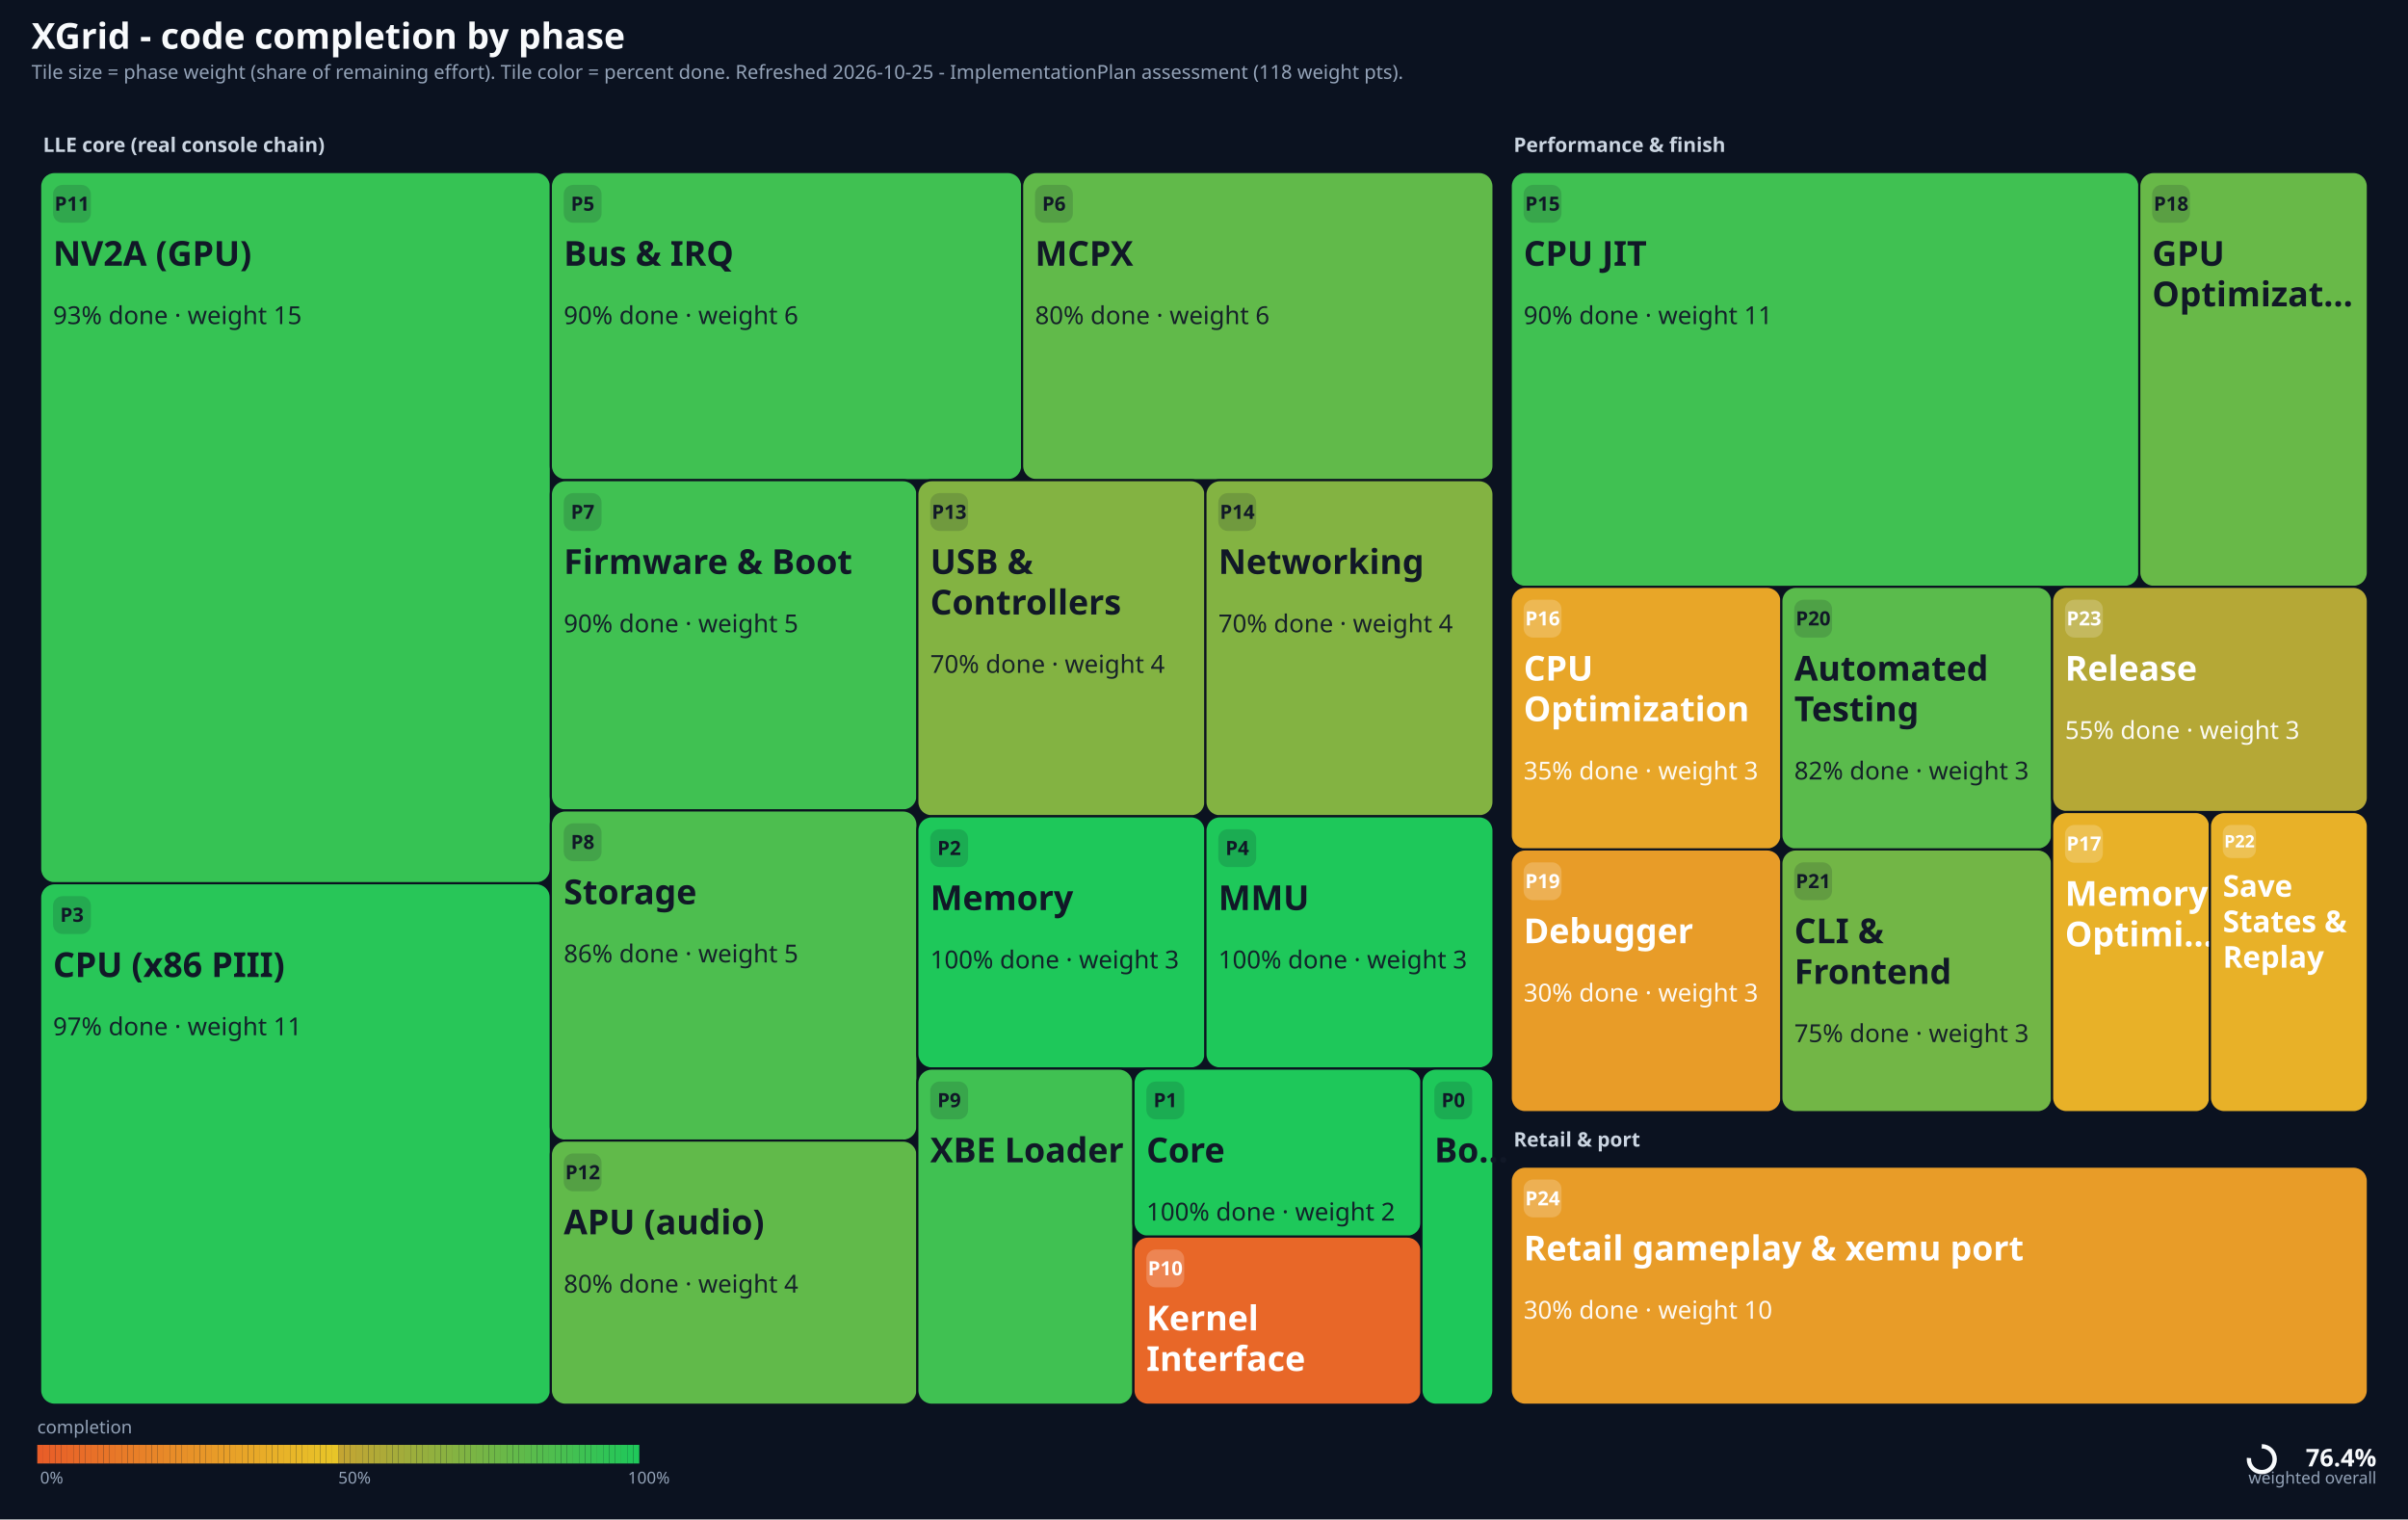
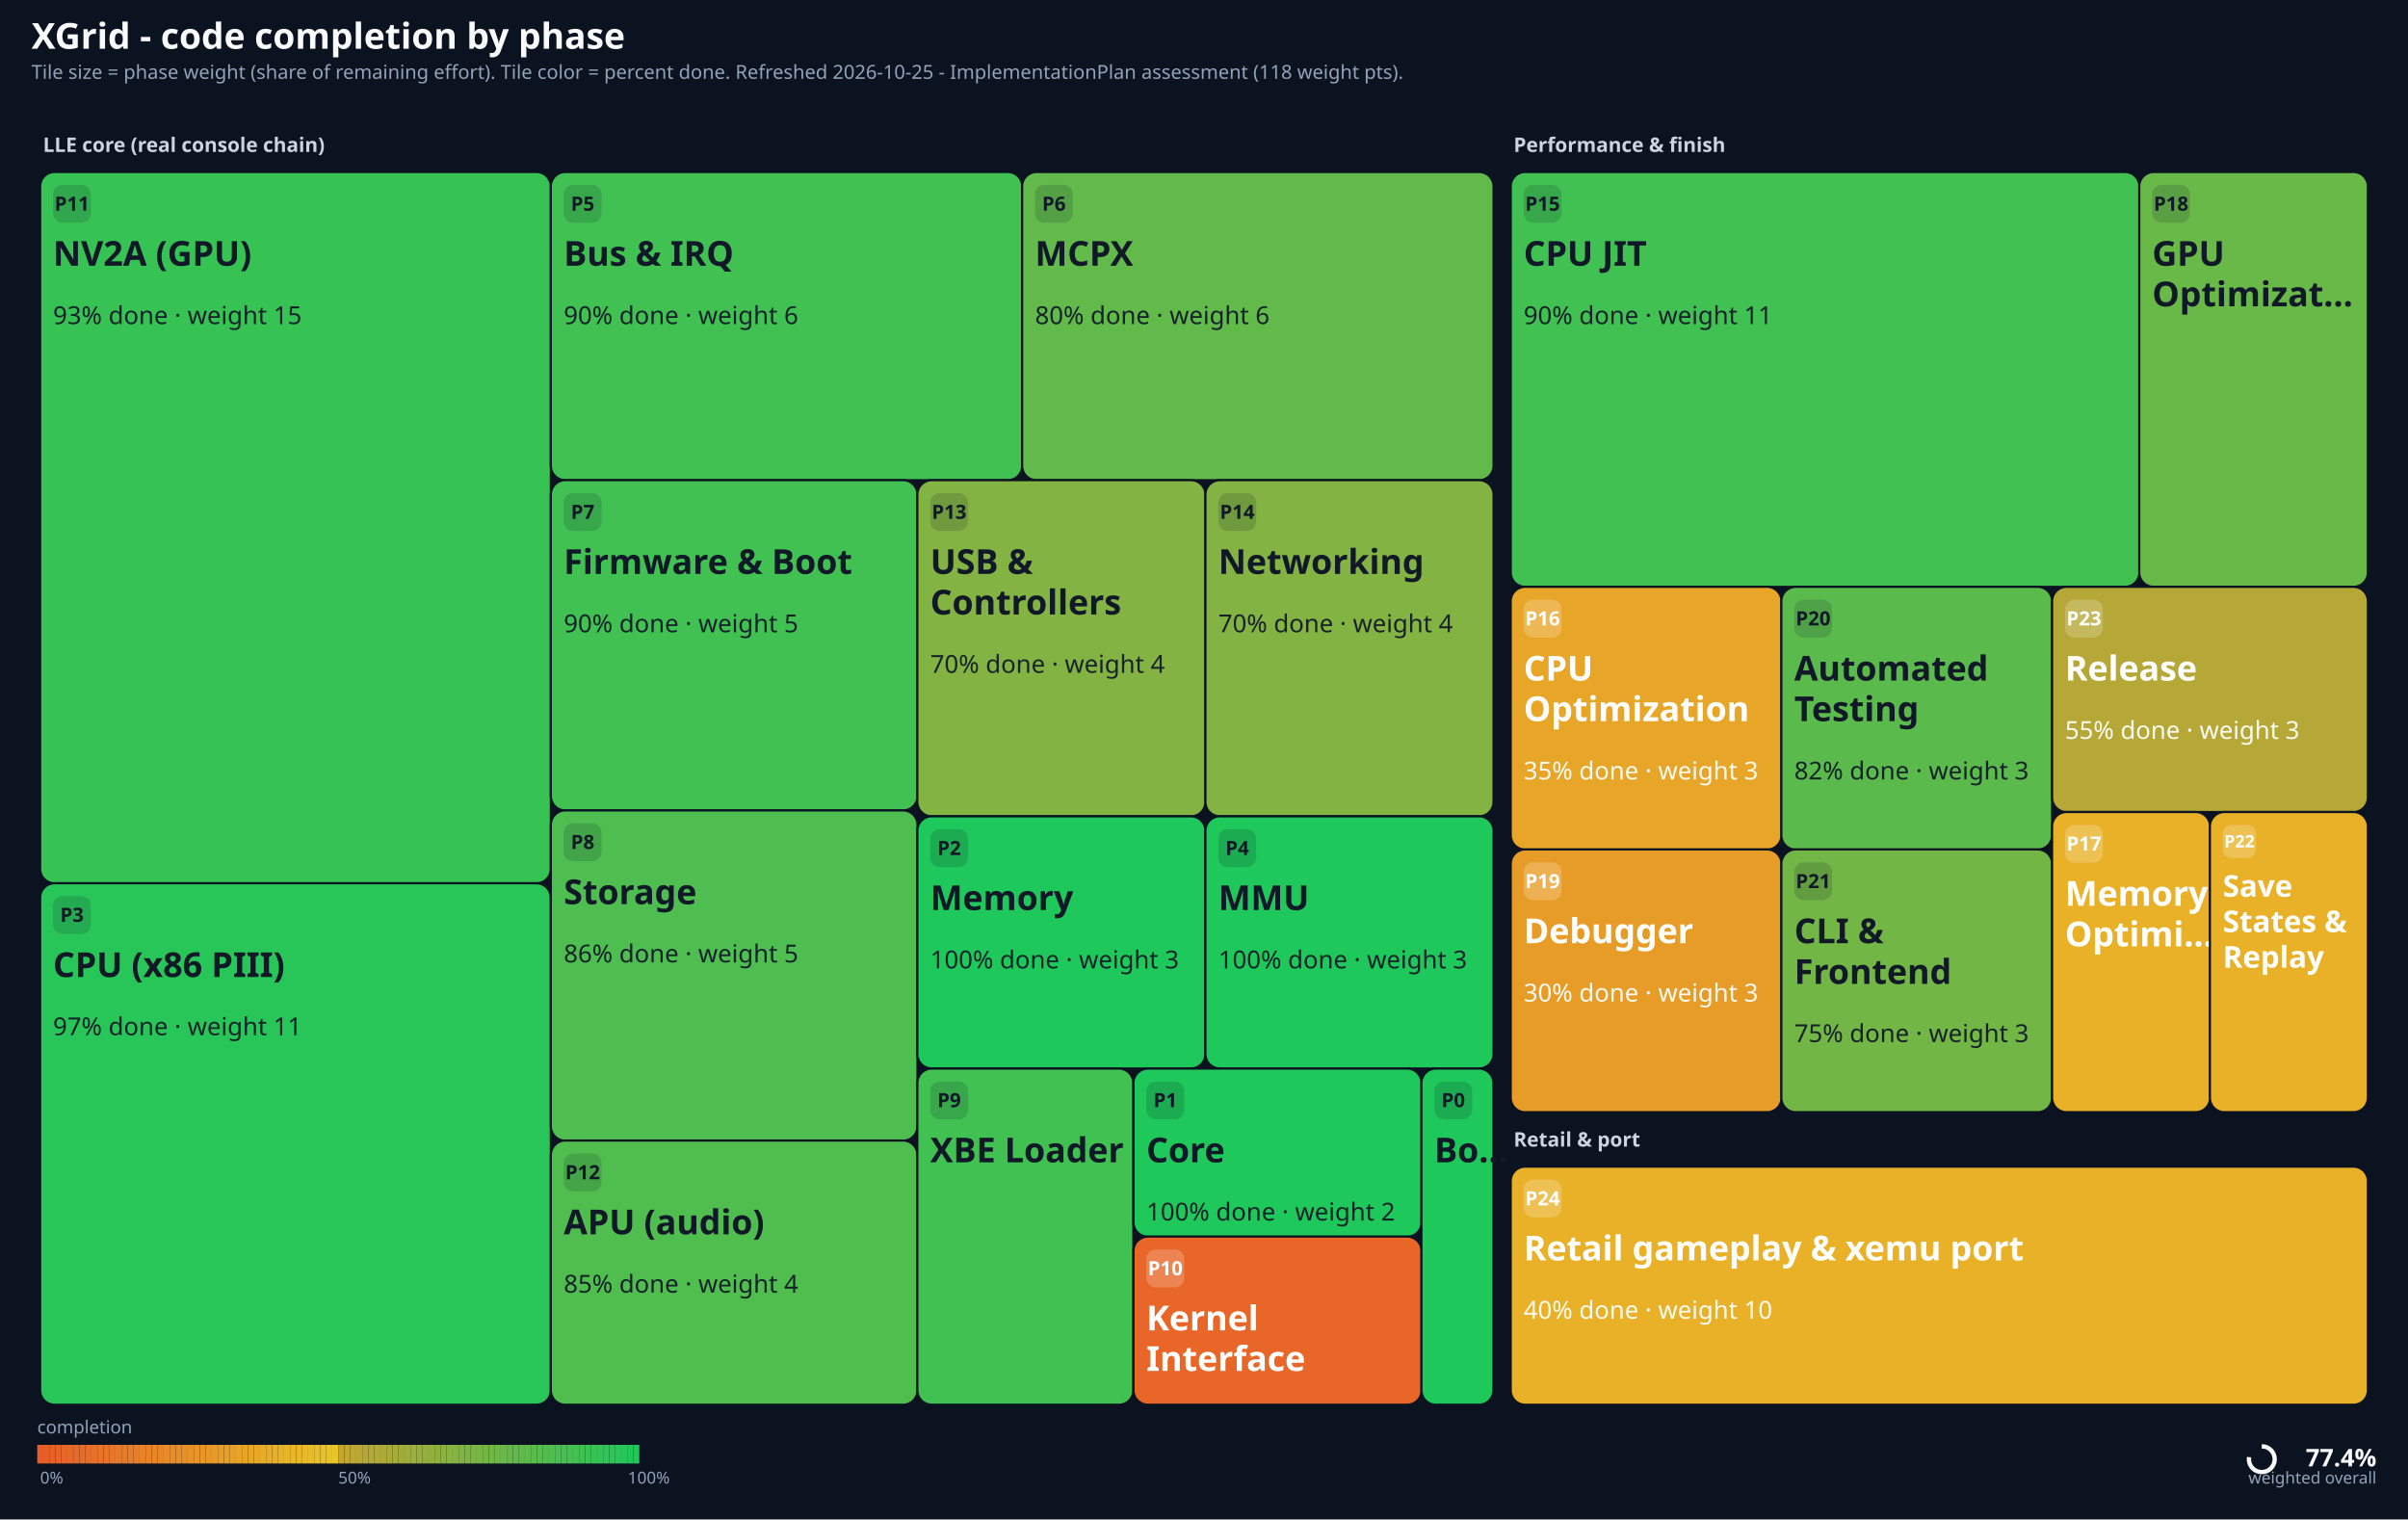
<svg xmlns="http://www.w3.org/2000/svg" width="1680" height="1060" viewBox="0 0 1680 1060" font-family="Segoe UI, Segoe UI Emoji, sans-serif">
  <rect width="1680" height="1060" fill="#0B1220" />
  <text x="22" y="34" font-size="25" font-weight="700" fill="#F8FAFC">XGrid - code completion by phase</text>
  <text x="22" y="55" font-size="13.5" fill="#94A3B8">Tile size = phase weight (share of remaining effort). Tile color = percent done. Refreshed 2026-10-25 - ImplementationPlan assessment (118 weight pts).</text>
  <text x="30" y="106" font-size="14" font-weight="700" fill="#CBD5E1">LLE core (real console chain)</text>
  <text x="1056" y="106" font-size="14" font-weight="700" fill="#CBD5E1">Performance &amp; finish</text>
  <text x="1056" y="799.9" font-size="14" font-weight="700" fill="#CBD5E1">Retail &amp; port</text>
  <g class="tile" data-p="11" data-name="NV2A (GPU)" data-done="93" data-weight="15">
    <rect x="28" y="120" width="356.3" height="496.2" rx="10" fill="#36C354" stroke="#0B1220" stroke-width="1.5" />
    <rect x="37" y="129" width="26.4" height="26.4" rx="6.6" fill="rgba(17,24,39,0.16)" />
    <text x="50.2" y="147" font-size="13.7" font-weight="700" fill="#111827" text-anchor="middle">P11</text>
    <text x="37" y="185.4" font-size="24" font-weight="700" fill="#111827">NV2A (GPU)</text>
    <text x="37" y="226.1" font-size="17.3" opacity="0.94" fill="#111827">93% done · weight 15</text>
  </g>
  <g class="tile" data-p="3" data-name="CPU (x86 PIII)" data-done="97" data-weight="11">
    <rect x="28" y="616.2" width="356.3" height="363.8" rx="10" fill="#28C658" stroke="#0B1220" stroke-width="1.5" />
    <rect x="37" y="625.2" width="26.4" height="26.4" rx="6.6" fill="rgba(17,24,39,0.16)" />
    <text x="50.2" y="643.1" font-size="13.7" font-weight="700" fill="#111827" text-anchor="middle">P3</text>
    <text x="37" y="681.6" font-size="24" font-weight="700" fill="#111827">CPU (x86 PIII)</text>
    <text x="37" y="722.2" font-size="17.3" opacity="0.94" fill="#111827">97% done · weight 11</text>
  </g>
  <g class="tile" data-p="5" data-name="Bus &amp; IRQ" data-done="90" data-weight="6">
    <rect x="384.3" y="120" width="328.9" height="215" rx="10" fill="#40C152" stroke="#0B1220" stroke-width="1.5" />
    <rect x="393.3" y="129" width="26.4" height="26.4" rx="6.6" fill="rgba(17,24,39,0.16)" />
    <text x="406.5" y="147" font-size="13.7" font-weight="700" fill="#111827" text-anchor="middle">P5</text>
    <text x="393.3" y="185.4" font-size="24" font-weight="700" fill="#111827">Bus &amp; IRQ</text>
    <text x="393.3" y="226.1" font-size="17.3" opacity="0.94" fill="#111827">90% done · weight 6</text>
  </g>
  <g class="tile" data-p="6" data-name="MCPX" data-done="80" data-weight="6">
    <rect x="713.1" y="120" width="328.9" height="215" rx="10" fill="#61BA4A" stroke="#0B1220" stroke-width="1.5" />
    <rect x="722.1" y="129" width="26.4" height="26.4" rx="6.6" fill="rgba(17,24,39,0.16)" />
    <text x="735.3" y="147" font-size="13.7" font-weight="700" fill="#111827" text-anchor="middle">P6</text>
    <text x="722.1" y="185.4" font-size="24" font-weight="700" fill="#111827">MCPX</text>
    <text x="722.1" y="226.1" font-size="17.3" opacity="0.94" fill="#111827">80% done · weight 6</text>
  </g>
  <g class="tile" data-p="7" data-name="Firmware &amp; Boot" data-done="90" data-weight="5">
    <rect x="384.3" y="335" width="255.8" height="230.4" rx="10" fill="#40C152" stroke="#0B1220" stroke-width="1.5" />
    <rect x="393.3" y="344" width="26.4" height="26.4" rx="6.6" fill="rgba(17,24,39,0.16)" />
    <text x="406.5" y="362" font-size="13.7" font-weight="700" fill="#111827" text-anchor="middle">P7</text>
    <text x="393.3" y="400.4" font-size="24" font-weight="700" fill="#111827">Firmware &amp; Boot</text>
    <text x="393.3" y="441.1" font-size="17.3" opacity="0.94" fill="#111827">90% done · weight 5</text>
  </g>
  <g class="tile" data-p="8" data-name="Storage" data-done="86" data-weight="5">
    <rect x="384.3" y="565.4" width="255.8" height="230.4" rx="10" fill="#4DBE4F" stroke="#0B1220" stroke-width="1.5" />
    <rect x="393.3" y="574.4" width="26.4" height="26.4" rx="6.6" fill="rgba(17,24,39,0.16)" />
    <text x="406.5" y="592.3" font-size="13.7" font-weight="700" fill="#111827" text-anchor="middle">P8</text>
    <text x="393.3" y="630.8" font-size="24" font-weight="700" fill="#111827">Storage</text>
    <text x="393.3" y="671.4" font-size="17.3" opacity="0.94" fill="#111827">86% done · weight 5</text>
  </g>
-   <g class="tile" data-p="12" data-name="APU (audio)" data-done="80" data-weight="4">
-     <rect x="384.3" y="795.7" width="255.8" height="184.3" rx="10" fill="#61BA4A" stroke="#0B1220" stroke-width="1.5" />
+   <g class="tile" data-p="12" data-name="APU (audio)" data-done="85" data-weight="4">
+     <rect x="384.3" y="795.7" width="255.8" height="184.3" rx="10" fill="#50BE4E" stroke="#0B1220" stroke-width="1.5" />
    <rect x="393.3" y="804.7" width="26.4" height="26.4" rx="6.6" fill="rgba(17,24,39,0.16)" />
    <text x="406.5" y="822.7" font-size="13.7" font-weight="700" fill="#111827" text-anchor="middle">P12</text>
    <text x="393.3" y="861.1" font-size="24" font-weight="700" fill="#111827">APU (audio)</text>
-     <text x="393.3" y="901.8" font-size="17.3" opacity="0.94" fill="#111827">80% done · weight 4</text>
+     <text x="393.3" y="901.8" font-size="17.3" opacity="0.94" fill="#111827">85% done · weight 4</text>
  </g>
  <g class="tile" data-p="13" data-name="USB &amp; Controllers" data-done="70" data-weight="4">
    <rect x="640" y="335" width="201" height="234.5" rx="10" fill="#83B342" stroke="#0B1220" stroke-width="1.5" />
    <rect x="649" y="344" width="26.4" height="26.4" rx="6.6" fill="rgba(17,24,39,0.16)" />
    <text x="662.2" y="362" font-size="13.7" font-weight="700" fill="#111827" text-anchor="middle">P13</text>
    <text x="649" y="400.4" font-size="24" font-weight="700" fill="#111827">USB &amp;</text>
    <text x="649" y="428.7" font-size="24" font-weight="700" fill="#111827">Controllers</text>
    <text x="649" y="469.4" font-size="17.3" opacity="0.94" fill="#111827">70% done · weight 4</text>
  </g>
  <g class="tile" data-p="14" data-name="Networking" data-done="70" data-weight="4">
    <rect x="841" y="335" width="201" height="234.5" rx="10" fill="#83B342" stroke="#0B1220" stroke-width="1.5" />
    <rect x="850" y="344" width="26.4" height="26.4" rx="6.6" fill="rgba(17,24,39,0.16)" />
    <text x="863.2" y="362" font-size="13.7" font-weight="700" fill="#111827" text-anchor="middle">P14</text>
    <text x="850" y="400.4" font-size="24" font-weight="700" fill="#111827">Networking</text>
    <text x="850" y="441.1" font-size="17.3" opacity="0.94" fill="#111827">70% done · weight 4</text>
  </g>
  <g class="tile" data-p="2" data-name="Memory" data-done="100" data-weight="3">
    <rect x="640" y="569.5" width="201" height="175.9" rx="10" fill="#1EC85A" stroke="#0B1220" stroke-width="1.5" />
    <rect x="649" y="578.5" width="26.4" height="26.4" rx="6.6" fill="rgba(17,24,39,0.16)" />
    <text x="662.2" y="596.5" font-size="13.7" font-weight="700" fill="#111827" text-anchor="middle">P2</text>
    <text x="649" y="634.9" font-size="24" font-weight="700" fill="#111827">Memory</text>
    <text x="649" y="675.6" font-size="17.3" opacity="0.94" fill="#111827">100% done · weight 3</text>
  </g>
  <g class="tile" data-p="4" data-name="MMU" data-done="100" data-weight="3">
    <rect x="841" y="569.5" width="201" height="175.9" rx="10" fill="#1EC85A" stroke="#0B1220" stroke-width="1.5" />
    <rect x="850" y="578.5" width="26.4" height="26.4" rx="6.6" fill="rgba(17,24,39,0.16)" />
    <text x="863.2" y="596.5" font-size="13.7" font-weight="700" fill="#111827" text-anchor="middle">P4</text>
    <text x="850" y="634.9" font-size="24" font-weight="700" fill="#111827">MMU</text>
    <text x="850" y="675.6" font-size="17.3" opacity="0.94" fill="#111827">100% done · weight 3</text>
  </g>
  <g class="tile" data-p="9" data-name="XBE Loader" data-done="90" data-weight="3">
    <rect x="640" y="745.5" width="150.7" height="234.5" rx="10" fill="#40C152" stroke="#0B1220" stroke-width="1.5" />
    <rect x="649" y="754.5" width="26.4" height="26.4" rx="6.6" fill="rgba(17,24,39,0.16)" />
    <text x="662.2" y="772.4" font-size="13.7" font-weight="700" fill="#111827" text-anchor="middle">P9</text>
    <text x="649" y="810.9" font-size="24" font-weight="700" fill="#111827">XBE Loader</text>
  </g>
  <g class="tile" data-p="1" data-name="Core" data-done="100" data-weight="2">
    <rect x="790.8" y="745.5" width="201" height="117.3" rx="10" fill="#1EC85A" stroke="#0B1220" stroke-width="1.5" />
    <rect x="799.8" y="754.5" width="26.4" height="26.4" rx="6.6" fill="rgba(17,24,39,0.16)" />
    <text x="813" y="772.4" font-size="13.7" font-weight="700" fill="#111827" text-anchor="middle">P1</text>
    <text x="799.8" y="810.9" font-size="24" font-weight="700" fill="#111827">Core</text>
    <text x="799.8" y="851.5" font-size="17.3" opacity="0.94" fill="#111827">100% done · weight 2</text>
  </g>
  <g class="tile" data-p="10" data-name="Kernel Interface" data-done="5" data-weight="2">
    <rect x="790.8" y="862.7" width="201" height="117.3" rx="10" fill="#E86728" stroke="#0B1220" stroke-width="1.5" />
    <rect x="799.8" y="871.7" width="26.4" height="26.4" rx="6.6" fill="rgba(255,255,255,0.20)" />
    <text x="813" y="889.7" font-size="13.7" font-weight="700" fill="#FFFFFF" text-anchor="middle">P10</text>
    <text x="799.8" y="928.1" font-size="24" font-weight="700" fill="#FFFFFF">Kernel</text>
    <text x="799.8" y="956.4" font-size="24" font-weight="700" fill="#FFFFFF">Interface</text>
  </g>
  <g class="tile" data-p="0" data-name="Bootstrap" data-done="100" data-weight="1">
    <rect x="991.7" y="745.5" width="50.2" height="234.5" rx="10" fill="#1EC85A" stroke="#0B1220" stroke-width="1.5" />
    <rect x="1000.7" y="754.5" width="26.4" height="26.4" rx="6.6" fill="rgba(17,24,39,0.16)" />
    <text x="1013.9" y="772.4" font-size="13.7" font-weight="700" fill="#111827" text-anchor="middle">P0</text>
    <text x="1000.7" y="810.9" font-size="24" font-weight="700" fill="#111827">Bo…</text>
  </g>
  <g class="tile" data-p="15" data-name="CPU JIT" data-done="90" data-weight="11">
    <rect x="1054" y="120" width="438.6" height="289.4" rx="10" fill="#40C152" stroke="#0B1220" stroke-width="1.5" />
    <rect x="1063" y="129" width="26.4" height="26.4" rx="6.6" fill="rgba(17,24,39,0.16)" />
    <text x="1076.2" y="147" font-size="13.7" font-weight="700" fill="#111827" text-anchor="middle">P15</text>
    <text x="1063" y="185.4" font-size="24" font-weight="700" fill="#111827">CPU JIT</text>
    <text x="1063" y="226.1" font-size="17.3" opacity="0.94" fill="#111827">90% done · weight 11</text>
  </g>
  <g class="tile" data-p="18" data-name="GPU Optimization" data-done="78" data-weight="4">
    <rect x="1492.5" y="120" width="159.5" height="289.4" rx="10" fill="#68B948" stroke="#0B1220" stroke-width="1.5" />
    <rect x="1501.5" y="129" width="26.4" height="26.4" rx="6.6" fill="rgba(17,24,39,0.16)" />
    <text x="1514.7" y="147" font-size="13.7" font-weight="700" fill="#111827" text-anchor="middle">P18</text>
    <text x="1501.5" y="185.4" font-size="24" font-weight="700" fill="#111827">GPU</text>
    <text x="1501.5" y="213.7" font-size="24" font-weight="700" fill="#111827">Optimizat…</text>
  </g>
  <g class="tile" data-p="16" data-name="CPU Optimization" data-done="35" data-weight="3">
    <rect x="1054" y="409.4" width="188.9" height="183.3" rx="10" fill="#E8A628" stroke="#0B1220" stroke-width="1.5" />
    <rect x="1063" y="418.4" width="26.4" height="26.4" rx="6.6" fill="rgba(255,255,255,0.20)" />
    <text x="1076.2" y="436.3" font-size="13.7" font-weight="700" fill="#FFFFFF" text-anchor="middle">P16</text>
    <text x="1063" y="474.8" font-size="24" font-weight="700" fill="#FFFFFF">CPU</text>
    <text x="1063" y="503.1" font-size="24" font-weight="700" fill="#FFFFFF">Optimization</text>
    <text x="1063" y="543.8" font-size="17.3" opacity="0.94" fill="#FFFFFF">35% done · weight 3</text>
  </g>
  <g class="tile" data-p="19" data-name="Debugger" data-done="30" data-weight="3">
    <rect x="1054" y="592.6" width="188.9" height="183.3" rx="10" fill="#E89C28" stroke="#0B1220" stroke-width="1.5" />
    <rect x="1063" y="601.6" width="26.4" height="26.4" rx="6.6" fill="rgba(255,255,255,0.20)" />
    <text x="1076.2" y="619.6" font-size="13.7" font-weight="700" fill="#FFFFFF" text-anchor="middle">P19</text>
    <text x="1063" y="658" font-size="24" font-weight="700" fill="#FFFFFF">Debugger</text>
    <text x="1063" y="698.7" font-size="17.3" opacity="0.94" fill="#FFFFFF">30% done · weight 3</text>
  </g>
  <g class="tile" data-p="20" data-name="Automated Testing" data-done="82" data-weight="3">
    <rect x="1242.8" y="409.4" width="188.9" height="183.3" rx="10" fill="#5ABB4C" stroke="#0B1220" stroke-width="1.5" />
    <rect x="1251.8" y="418.4" width="26.4" height="26.4" rx="6.6" fill="rgba(17,24,39,0.16)" />
    <text x="1265" y="436.3" font-size="13.7" font-weight="700" fill="#111827" text-anchor="middle">P20</text>
    <text x="1251.8" y="474.8" font-size="24" font-weight="700" fill="#111827">Automated</text>
    <text x="1251.8" y="503.1" font-size="24" font-weight="700" fill="#111827">Testing</text>
    <text x="1251.8" y="543.8" font-size="17.3" opacity="0.94" fill="#111827">82% done · weight 3</text>
  </g>
  <g class="tile" data-p="21" data-name="CLI &amp; Frontend" data-done="75" data-weight="3">
    <rect x="1242.8" y="592.6" width="188.9" height="183.3" rx="10" fill="#72B646" stroke="#0B1220" stroke-width="1.5" />
    <rect x="1251.8" y="601.6" width="26.4" height="26.4" rx="6.6" fill="rgba(17,24,39,0.16)" />
    <text x="1265" y="619.6" font-size="13.7" font-weight="700" fill="#111827" text-anchor="middle">P21</text>
    <text x="1251.8" y="658" font-size="24" font-weight="700" fill="#111827">CLI &amp;</text>
    <text x="1251.8" y="686.4" font-size="24" font-weight="700" fill="#111827">Frontend</text>
    <text x="1251.8" y="727" font-size="17.3" opacity="0.94" fill="#111827">75% done · weight 3</text>
  </g>
  <g class="tile" data-p="23" data-name="Release" data-done="55" data-weight="3">
    <rect x="1431.7" y="409.4" width="220.3" height="157.1" rx="10" fill="#B5A836" stroke="#0B1220" stroke-width="1.5" />
    <rect x="1440.7" y="418.4" width="26.4" height="26.4" rx="6.6" fill="rgba(255,255,255,0.20)" />
    <text x="1453.9" y="436.3" font-size="13.7" font-weight="700" fill="#FFFFFF" text-anchor="middle">P23</text>
    <text x="1440.7" y="474.8" font-size="24" font-weight="700" fill="#FFFFFF">Release</text>
    <text x="1440.7" y="515.5" font-size="17.3" opacity="0.94" fill="#FFFFFF">55% done · weight 3</text>
  </g>
  <g class="tile" data-p="17" data-name="Memory Optimization" data-done="40" data-weight="2">
    <rect x="1431.7" y="566.5" width="110.2" height="209.4" rx="10" fill="#E8B128" stroke="#0B1220" stroke-width="1.5" />
    <rect x="1440.7" y="575.5" width="26.4" height="26.4" rx="6.6" fill="rgba(255,255,255,0.20)" />
    <text x="1453.9" y="593.4" font-size="13.7" font-weight="700" fill="#FFFFFF" text-anchor="middle">P17</text>
    <text x="1440.7" y="631.9" font-size="24" font-weight="700" fill="#FFFFFF">Memory</text>
    <text x="1440.7" y="660.2" font-size="24" font-weight="700" fill="#FFFFFF">Optimi…</text>
  </g>
  <g class="tile" data-p="22" data-name="Save States &amp; Replay" data-done="40" data-weight="2">
    <rect x="1541.8" y="566.5" width="110.2" height="209.4" rx="10" fill="#E8B128" stroke="#0B1220" stroke-width="1.5" />
    <rect x="1550.8" y="575.5" width="23.1" height="23.1" rx="5.8" fill="rgba(255,255,255,0.20)" />
    <text x="1562.4" y="591.2" font-size="12" font-weight="700" fill="#FFFFFF" text-anchor="middle">P22</text>
    <text x="1550.8" y="625.6" font-size="21" font-weight="700" fill="#FFFFFF">Save</text>
    <text x="1550.8" y="650.3" font-size="21" font-weight="700" fill="#FFFFFF">States &amp;</text>
    <text x="1550.8" y="675.1" font-size="21" font-weight="700" fill="#FFFFFF">Replay</text>
  </g>
-   <g class="tile" data-p="24" data-name="Retail gameplay &amp; xemu port" data-done="30" data-weight="10">
-     <rect x="1054" y="813.9" width="598" height="166.1" rx="10" fill="#E89C28" stroke="#0B1220" stroke-width="1.5" />
+   <g class="tile" data-p="24" data-name="Retail gameplay &amp; xemu port" data-done="40" data-weight="10">
+     <rect x="1054" y="813.9" width="598" height="166.1" rx="10" fill="#E8B128" stroke="#0B1220" stroke-width="1.5" />
    <rect x="1063" y="822.9" width="26.4" height="26.4" rx="6.6" fill="rgba(255,255,255,0.20)" />
    <text x="1076.2" y="840.9" font-size="13.7" font-weight="700" fill="#FFFFFF" text-anchor="middle">P24</text>
    <text x="1063" y="879.3" font-size="24" font-weight="700" fill="#FFFFFF">Retail gameplay &amp; xemu port</text>
-     <text x="1063" y="920" font-size="17.3" opacity="0.94" fill="#FFFFFF">30% done · weight 10</text>
+     <text x="1063" y="920" font-size="17.3" opacity="0.94" fill="#FFFFFF">40% done · weight 10</text>
  </g>
  <text x="26" y="1000" font-size="12.5" fill="#94A3B8">completion</text>
  <rect x="26" y="1008" width="4.2" height="13" fill="#E85D28" />
  <rect x="30.2" y="1008" width="4.2" height="13" fill="#E85F28" />
  <rect x="34.4" y="1008" width="4.2" height="13" fill="#E86128" />
  <rect x="38.6" y="1008" width="4.2" height="13" fill="#E86328" />
  <rect x="42.8" y="1008" width="4.2" height="13" fill="#E86628" />
  <rect x="47" y="1008" width="4.2" height="13" fill="#E86828" />
  <rect x="51.2" y="1008" width="4.2" height="13" fill="#E86A28" />
  <rect x="55.4" y="1008" width="4.2" height="13" fill="#E86C28" />
  <rect x="59.6" y="1008" width="4.2" height="13" fill="#E86E28" />
  <rect x="63.8" y="1008" width="4.2" height="13" fill="#E87028" />
  <rect x="68" y="1008" width="4.2" height="13" fill="#E87228" />
  <rect x="72.2" y="1008" width="4.2" height="13" fill="#E87428" />
  <rect x="76.4" y="1008" width="4.2" height="13" fill="#E87628" />
  <rect x="80.6" y="1008" width="4.2" height="13" fill="#E87928" />
  <rect x="84.8" y="1008" width="4.2" height="13" fill="#E87B28" />
  <rect x="89" y="1008" width="4.2" height="13" fill="#E87D28" />
  <rect x="93.2" y="1008" width="4.2" height="13" fill="#E87F28" />
  <rect x="97.4" y="1008" width="4.2" height="13" fill="#E88128" />
  <rect x="101.6" y="1008" width="4.2" height="13" fill="#E88328" />
  <rect x="105.8" y="1008" width="4.2" height="13" fill="#E88528" />
  <rect x="110" y="1008" width="4.2" height="13" fill="#E88728" />
  <rect x="114.2" y="1008" width="4.2" height="13" fill="#E88A28" />
  <rect x="118.4" y="1008" width="4.2" height="13" fill="#E88C28" />
  <rect x="122.6" y="1008" width="4.2" height="13" fill="#E88E28" />
  <rect x="126.8" y="1008" width="4.2" height="13" fill="#E89028" />
  <rect x="131" y="1008" width="4.2" height="13" fill="#E89228" />
  <rect x="135.2" y="1008" width="4.2" height="13" fill="#E89428" />
  <rect x="139.4" y="1008" width="4.2" height="13" fill="#E89628" />
  <rect x="143.6" y="1008" width="4.2" height="13" fill="#E89828" />
  <rect x="147.8" y="1008" width="4.2" height="13" fill="#E89B28" />
  <rect x="152" y="1008" width="4.2" height="13" fill="#E89D28" />
  <rect x="156.2" y="1008" width="4.2" height="13" fill="#E89F28" />
  <rect x="160.4" y="1008" width="4.2" height="13" fill="#E8A128" />
  <rect x="164.6" y="1008" width="4.2" height="13" fill="#E8A328" />
  <rect x="168.8" y="1008" width="4.2" height="13" fill="#E8A528" />
  <rect x="173" y="1008" width="4.2" height="13" fill="#E8A728" />
  <rect x="177.2" y="1008" width="4.2" height="13" fill="#E8A928" />
  <rect x="181.4" y="1008" width="4.2" height="13" fill="#E8AC28" />
  <rect x="185.6" y="1008" width="4.2" height="13" fill="#E8AE28" />
  <rect x="189.8" y="1008" width="4.2" height="13" fill="#E8B028" />
  <rect x="194" y="1008" width="4.2" height="13" fill="#E8B228" />
  <rect x="198.2" y="1008" width="4.2" height="13" fill="#E8B428" />
  <rect x="202.4" y="1008" width="4.2" height="13" fill="#E8B628" />
  <rect x="206.6" y="1008" width="4.2" height="13" fill="#E8B828" />
  <rect x="210.8" y="1008" width="4.2" height="13" fill="#E8BA28" />
  <rect x="215" y="1008" width="4.2" height="13" fill="#E8BC28" />
  <rect x="219.2" y="1008" width="4.2" height="13" fill="#E8BF28" />
  <rect x="223.4" y="1008" width="4.2" height="13" fill="#E8C128" />
  <rect x="227.6" y="1008" width="4.2" height="13" fill="#E8C328" />
  <rect x="231.8" y="1008" width="4.2" height="13" fill="#E8C528" />
  <rect x="236" y="1008" width="4.2" height="13" fill="#C4A532" />
  <rect x="240.2" y="1008" width="4.2" height="13" fill="#C1A633" />
  <rect x="244.4" y="1008" width="4.2" height="13" fill="#BEA734" />
  <rect x="248.6" y="1008" width="4.2" height="13" fill="#BAA735" />
  <rect x="252.8" y="1008" width="4.2" height="13" fill="#B7A836" />
  <rect x="257" y="1008" width="4.2" height="13" fill="#B4A936" />
  <rect x="261.2" y="1008" width="4.2" height="13" fill="#B0AA37" />
  <rect x="265.4" y="1008" width="4.2" height="13" fill="#ADAA38" />
  <rect x="269.6" y="1008" width="4.2" height="13" fill="#A9AB39" />
  <rect x="273.8" y="1008" width="4.2" height="13" fill="#A6AC3A" />
  <rect x="278" y="1008" width="4.2" height="13" fill="#A3AC3A" />
  <rect x="282.2" y="1008" width="4.2" height="13" fill="#9FAD3B" />
  <rect x="286.4" y="1008" width="4.2" height="13" fill="#9CAE3C" />
  <rect x="290.6" y="1008" width="4.2" height="13" fill="#99AE3D" />
  <rect x="294.8" y="1008" width="4.2" height="13" fill="#95AF3E" />
  <rect x="299" y="1008" width="4.2" height="13" fill="#92B03E" />
  <rect x="303.2" y="1008" width="4.2" height="13" fill="#8FB13F" />
  <rect x="307.4" y="1008" width="4.2" height="13" fill="#8BB140" />
  <rect x="311.6" y="1008" width="4.2" height="13" fill="#88B241" />
  <rect x="315.8" y="1008" width="4.2" height="13" fill="#84B342" />
  <rect x="320" y="1008" width="4.2" height="13" fill="#81B342" />
  <rect x="324.2" y="1008" width="4.2" height="13" fill="#7EB443" />
  <rect x="328.4" y="1008" width="4.2" height="13" fill="#7AB544" />
  <rect x="332.6" y="1008" width="4.2" height="13" fill="#77B545" />
  <rect x="336.8" y="1008" width="4.2" height="13" fill="#74B646" />
  <rect x="341" y="1008" width="4.2" height="13" fill="#70B746" />
  <rect x="345.2" y="1008" width="4.2" height="13" fill="#6DB847" />
  <rect x="349.4" y="1008" width="4.2" height="13" fill="#6AB848" />
  <rect x="353.6" y="1008" width="4.2" height="13" fill="#66B949" />
  <rect x="357.8" y="1008" width="4.2" height="13" fill="#63BA4A" />
  <rect x="362" y="1008" width="4.2" height="13" fill="#60BA4A" />
  <rect x="366.2" y="1008" width="4.2" height="13" fill="#5CBB4B" />
  <rect x="370.4" y="1008" width="4.2" height="13" fill="#59BC4C" />
  <rect x="374.6" y="1008" width="4.2" height="13" fill="#55BC4D" />
  <rect x="378.8" y="1008" width="4.2" height="13" fill="#52BD4E" />
  <rect x="383" y="1008" width="4.2" height="13" fill="#4FBE4E" />
  <rect x="387.2" y="1008" width="4.2" height="13" fill="#4BBF4F" />
  <rect x="391.4" y="1008" width="4.2" height="13" fill="#48BF50" />
  <rect x="395.6" y="1008" width="4.2" height="13" fill="#45C051" />
  <rect x="399.8" y="1008" width="4.2" height="13" fill="#41C152" />
  <rect x="404" y="1008" width="4.2" height="13" fill="#3EC152" />
  <rect x="408.2" y="1008" width="4.2" height="13" fill="#3BC253" />
  <rect x="412.4" y="1008" width="4.2" height="13" fill="#37C354" />
  <rect x="416.6" y="1008" width="4.2" height="13" fill="#34C355" />
  <rect x="420.8" y="1008" width="4.2" height="13" fill="#30C456" />
  <rect x="425" y="1008" width="4.2" height="13" fill="#2DC556" />
  <rect x="429.2" y="1008" width="4.2" height="13" fill="#2AC657" />
  <rect x="433.4" y="1008" width="4.2" height="13" fill="#26C658" />
  <rect x="437.6" y="1008" width="4.2" height="13" fill="#23C759" />
  <rect x="441.8" y="1008" width="4.2" height="13" fill="#20C85A" />
  <text x="28" y="1035" font-size="11.5" fill="#94A3B8">0%</text>
  <text x="236" y="1035" font-size="11.5" fill="#94A3B8">50%</text>
  <text x="438" y="1035" font-size="11.5" fill="#94A3B8">100%</text>
-   <circle cx="1578" cy="1018" r="9" fill="none" stroke="#F8FAFC" stroke-width="3" stroke-dasharray="43.2 13.3" transform="rotate(-90 1578 1018)" />
-   <text x="1658" y="1023" font-size="17" font-weight="700" fill="#F8FAFC" text-anchor="end">76.4%</text>
+   <circle cx="1578" cy="1018" r="9" fill="none" stroke="#F8FAFC" stroke-width="3" stroke-dasharray="43.8 12.8" transform="rotate(-90 1578 1018)" />
+   <text x="1658" y="1023" font-size="17" font-weight="700" fill="#F8FAFC" text-anchor="end">77.4%</text>
  <text x="1658" y="1035" font-size="11.5" fill="#94A3B8" text-anchor="end">weighted overall</text>
</svg>
